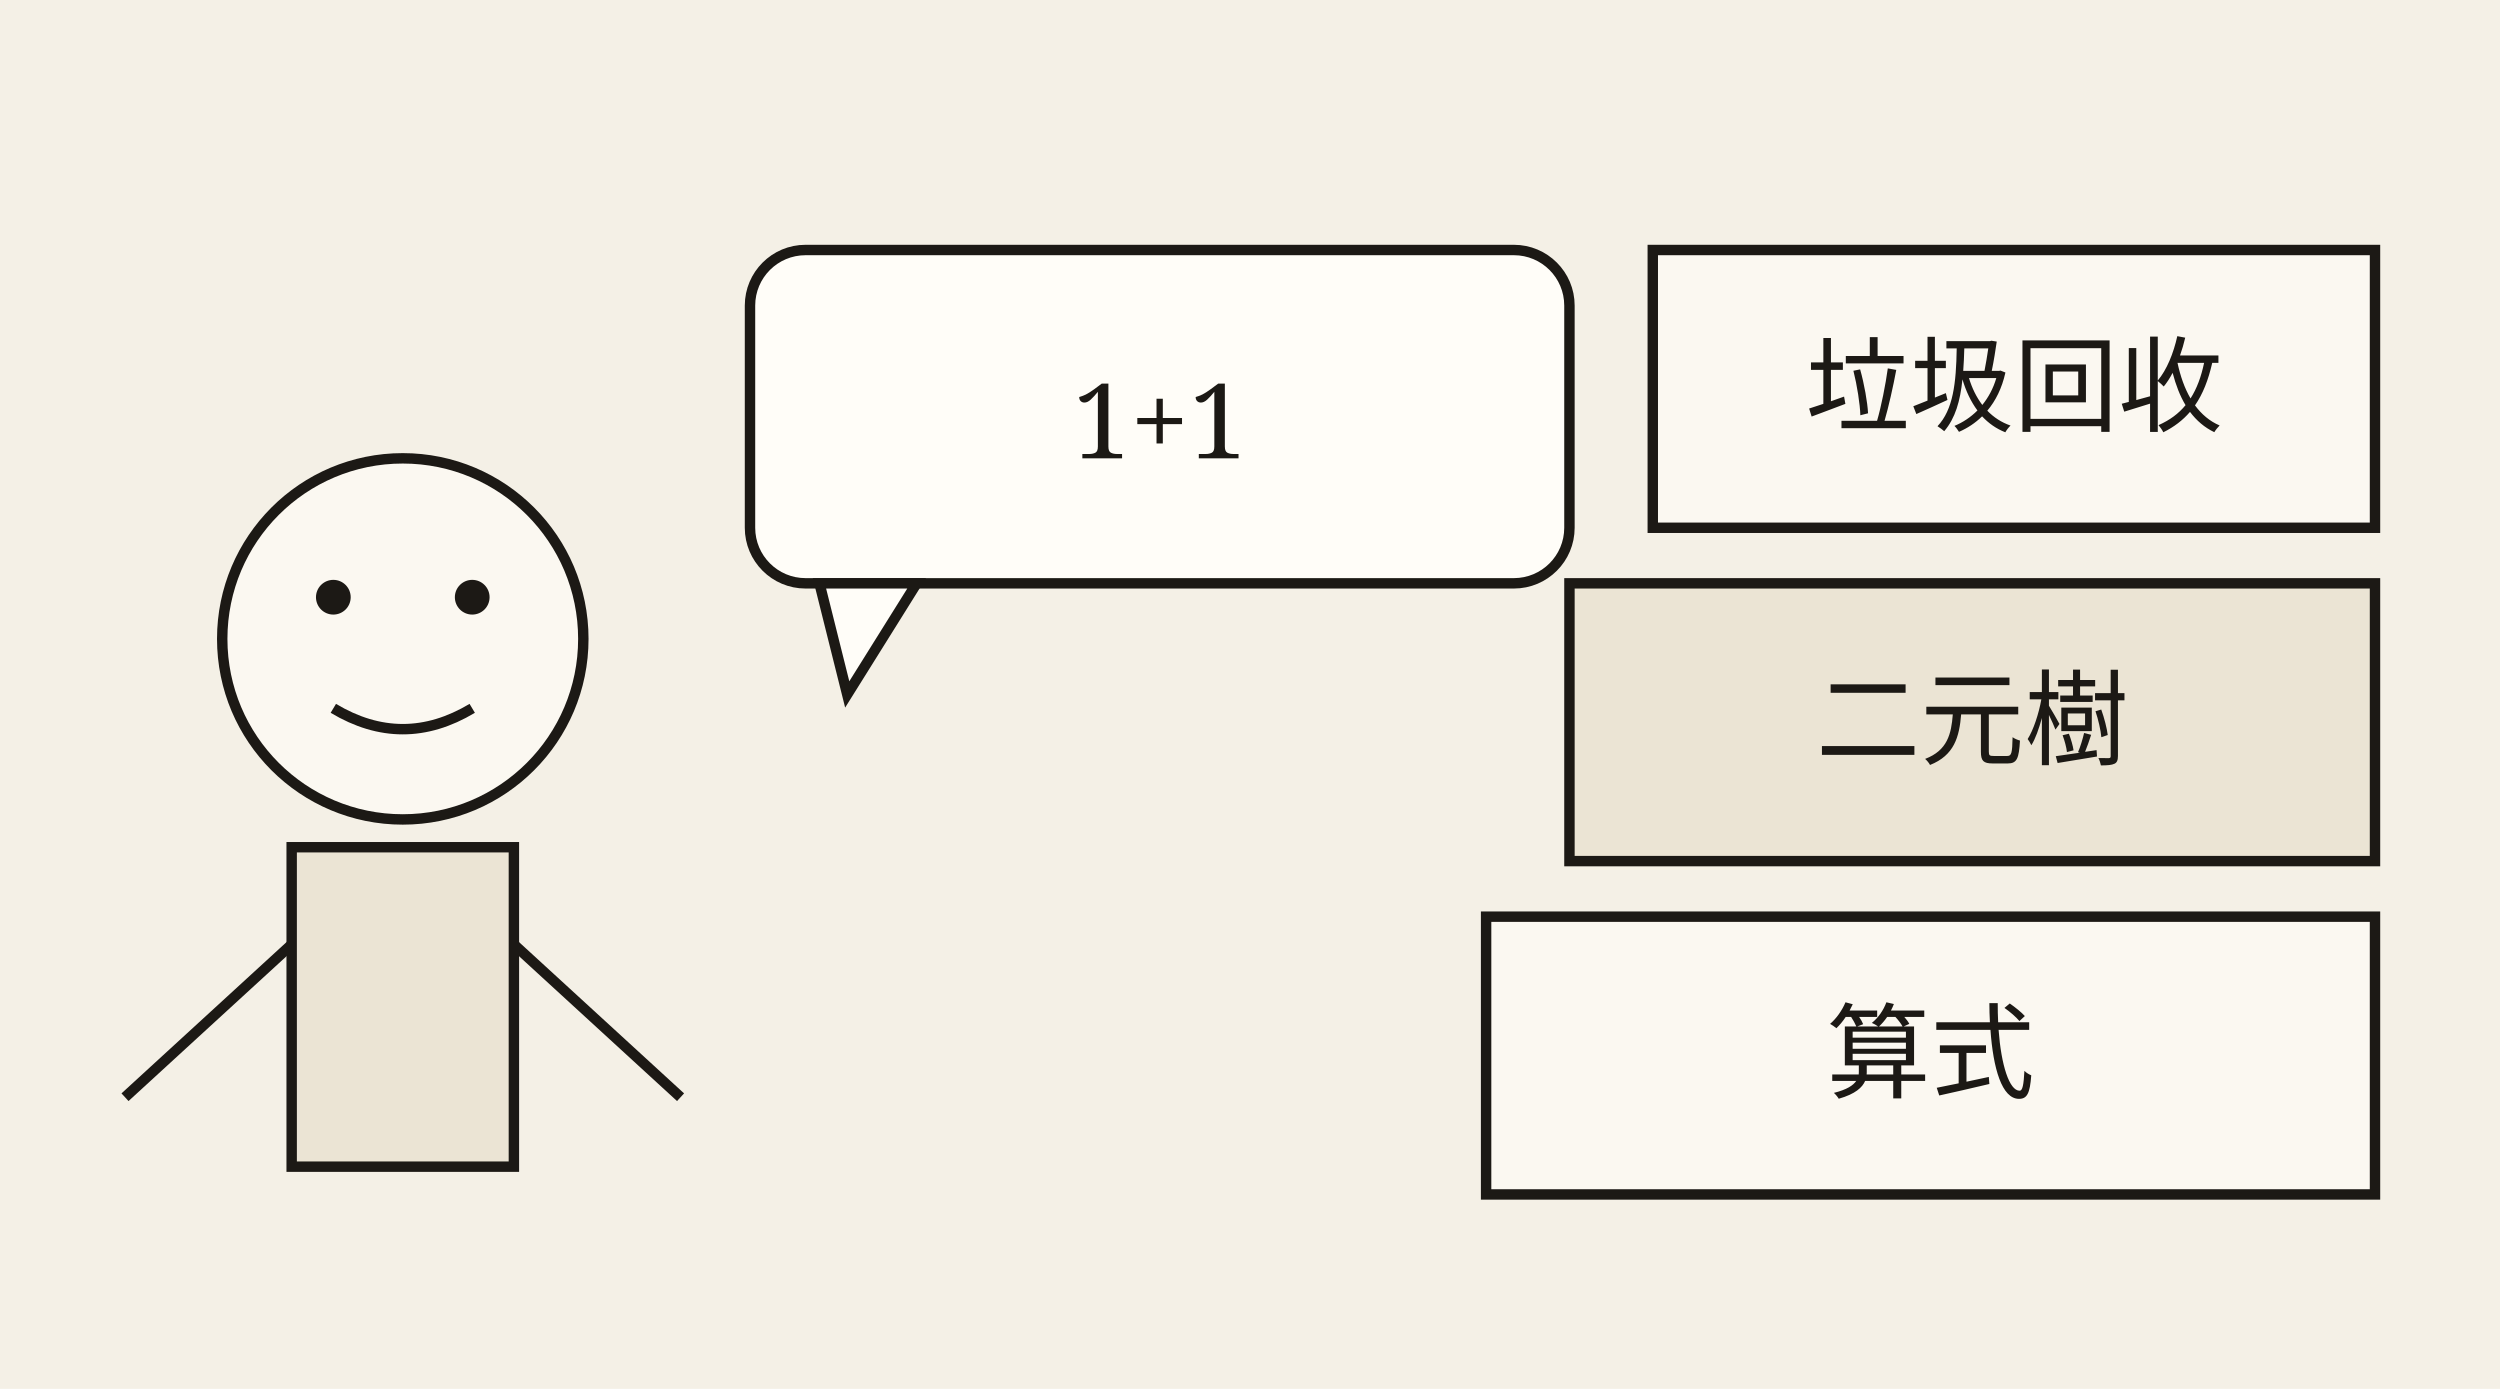
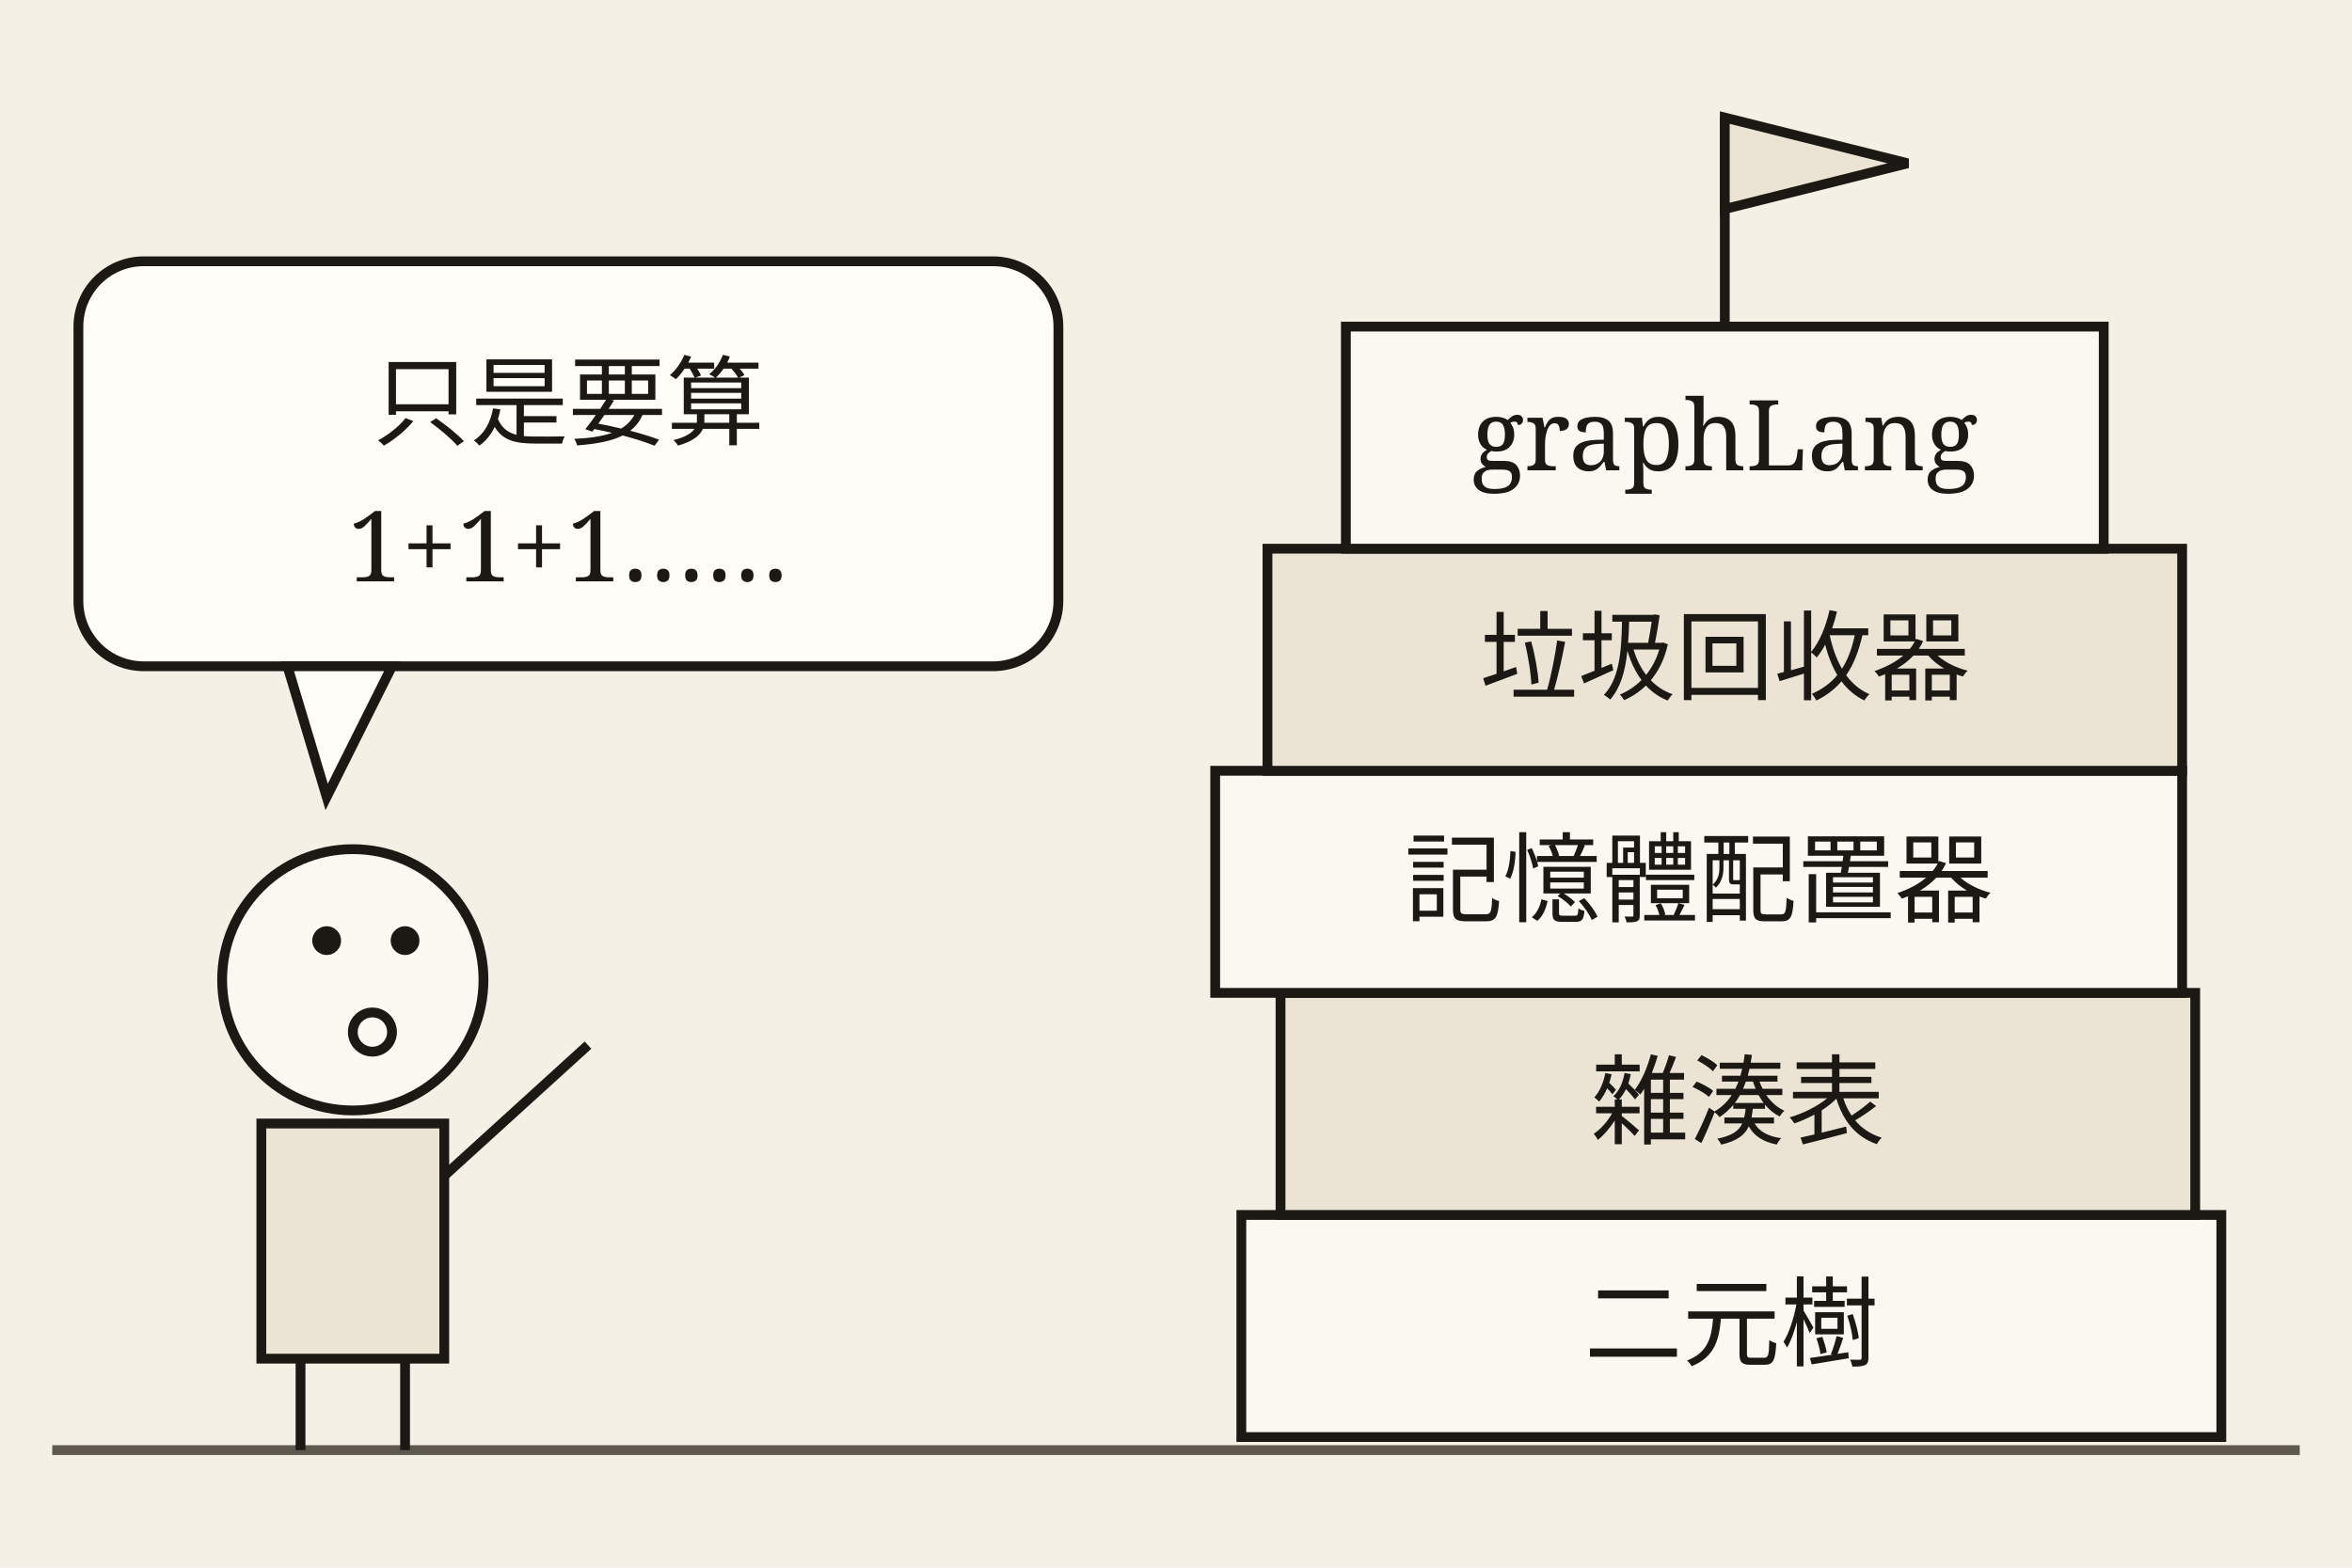
- <svg xmlns="http://www.w3.org/2000/svg" viewBox="0 0 360 200">
-   <rect width="360" height="200" fill="#f4f0e6" />
+ <svg xmlns="http://www.w3.org/2000/svg" viewBox="0 0 360 240">
+   <rect width="360" height="240" fill="#f4f0e6" />
  <style>
    text { font-family: "Noto Serif TC", "Songti TC", "PMingLiU", "WenQuanYi Micro Hei", "Droid Sans Fallback", serif; fill: #1c1915; font-size: 15px; }
+     .box { fill: #fbf8f1; stroke: #1c1915; stroke-width: 1.5; }
+     .alt { fill: #ebe4d4; stroke: #1c1915; stroke-width: 1.5; }
  </style>
-   <circle cx="58" cy="92" r="26" fill="#fbf8f1" stroke="#1c1915" stroke-width="1.5" />
-   <circle cx="48" cy="86" r="2.5" fill="#1c1915" />
-   <circle cx="68" cy="86" r="2.5" fill="#1c1915" />
-   <path d="M48,102 Q58,108 68,102" fill="none" stroke="#1c1915" stroke-width="1.5" />
-   <rect x="42" y="122" width="32" height="46" fill="#ebe4d4" stroke="#1c1915" stroke-width="1.5" />
-   <line x1="42" y1="136" x2="18" y2="158" stroke="#1c1915" stroke-width="1.5" />
-   <line x1="74" y1="136" x2="98" y2="158" stroke="#1c1915" stroke-width="1.5" />
-   <rect x="108" y="36" width="118" height="48" rx="8" fill="#fffdf8" stroke="#1c1915" stroke-width="1.5" />
-   <polygon points="118,84 132,84 122,100" fill="#fffdf8" stroke="#1c1915" stroke-width="1.5" />
-   <text x="167" y="66" text-anchor="middle">1+1</text>
-   <rect x="214" y="132" width="128" height="40" fill="#fbf8f1" stroke="#1c1915" stroke-width="1.5" />
-   <text x="278" y="157" text-anchor="middle">算式</text>
-   <rect x="226" y="84" width="116" height="40" fill="#ebe4d4" stroke="#1c1915" stroke-width="1.5" />
-   <text x="284" y="109" text-anchor="middle">二元樹</text>
-   <rect x="238" y="36" width="104" height="40" fill="#fbf8f1" stroke="#1c1915" stroke-width="1.5" />
-   <text x="290" y="61" text-anchor="middle">垃圾回收</text>
+   <line x1="8" y1="222" x2="352" y2="222" stroke="#5e584e" stroke-width="1.5" />
+   <circle cx="54" cy="150" r="20" fill="#fbf8f1" stroke="#1c1915" stroke-width="1.5" />
+   <circle cx="50" cy="144" r="2.2" fill="#1c1915" />
+   <circle cx="62" cy="144" r="2.2" fill="#1c1915" />
+   <circle cx="57" cy="158" r="3" fill="none" stroke="#1c1915" stroke-width="1.5" />
+   <rect x="40" y="172" width="28" height="36" class="alt" />
+   <line x1="46" y1="208" x2="46" y2="222" stroke="#1c1915" stroke-width="1.5" />
+   <line x1="62" y1="208" x2="62" y2="222" stroke="#1c1915" stroke-width="1.5" />
+   <line x1="68" y1="180" x2="90" y2="160" stroke="#1c1915" stroke-width="1.5" />
+   <rect x="12" y="40" width="150" height="62" rx="10" fill="#fffdf8" stroke="#1c1915" stroke-width="1.5" />
+   <polygon points="44,102 60,102 50,122" fill="#fffdf8" stroke="#1c1915" stroke-width="1.5" />
+   <text x="87" y="67" text-anchor="middle">只是要算</text>
+   <text x="87" y="89" text-anchor="middle">1+1+1……</text>
+   <rect x="190" y="186" width="150" height="34" class="box" />
+   <text x="265" y="208" text-anchor="middle">二元樹</text>
+   <rect x="196" y="152" width="140" height="34" class="alt" />
+   <text x="266" y="174" text-anchor="middle">雜湊表</text>
+   <rect x="186" y="118" width="148" height="34" class="box" />
+   <text x="260" y="140" text-anchor="middle">記憶體配置器</text>
+   <rect x="194" y="84" width="140" height="34" class="alt" />
+   <text x="264" y="106" text-anchor="middle">垃圾回收器</text>
+   <rect x="206" y="50" width="116" height="34" class="box" />
+   <text x="264" y="72" text-anchor="middle">graphLang</text>
+   <line x1="264" y1="50" x2="264" y2="18" stroke="#1c1915" stroke-width="1.5" />
+   <polygon points="264,18 292,25 264,32" fill="#ebe4d4" stroke="#1c1915" stroke-width="1.5" />
</svg>
